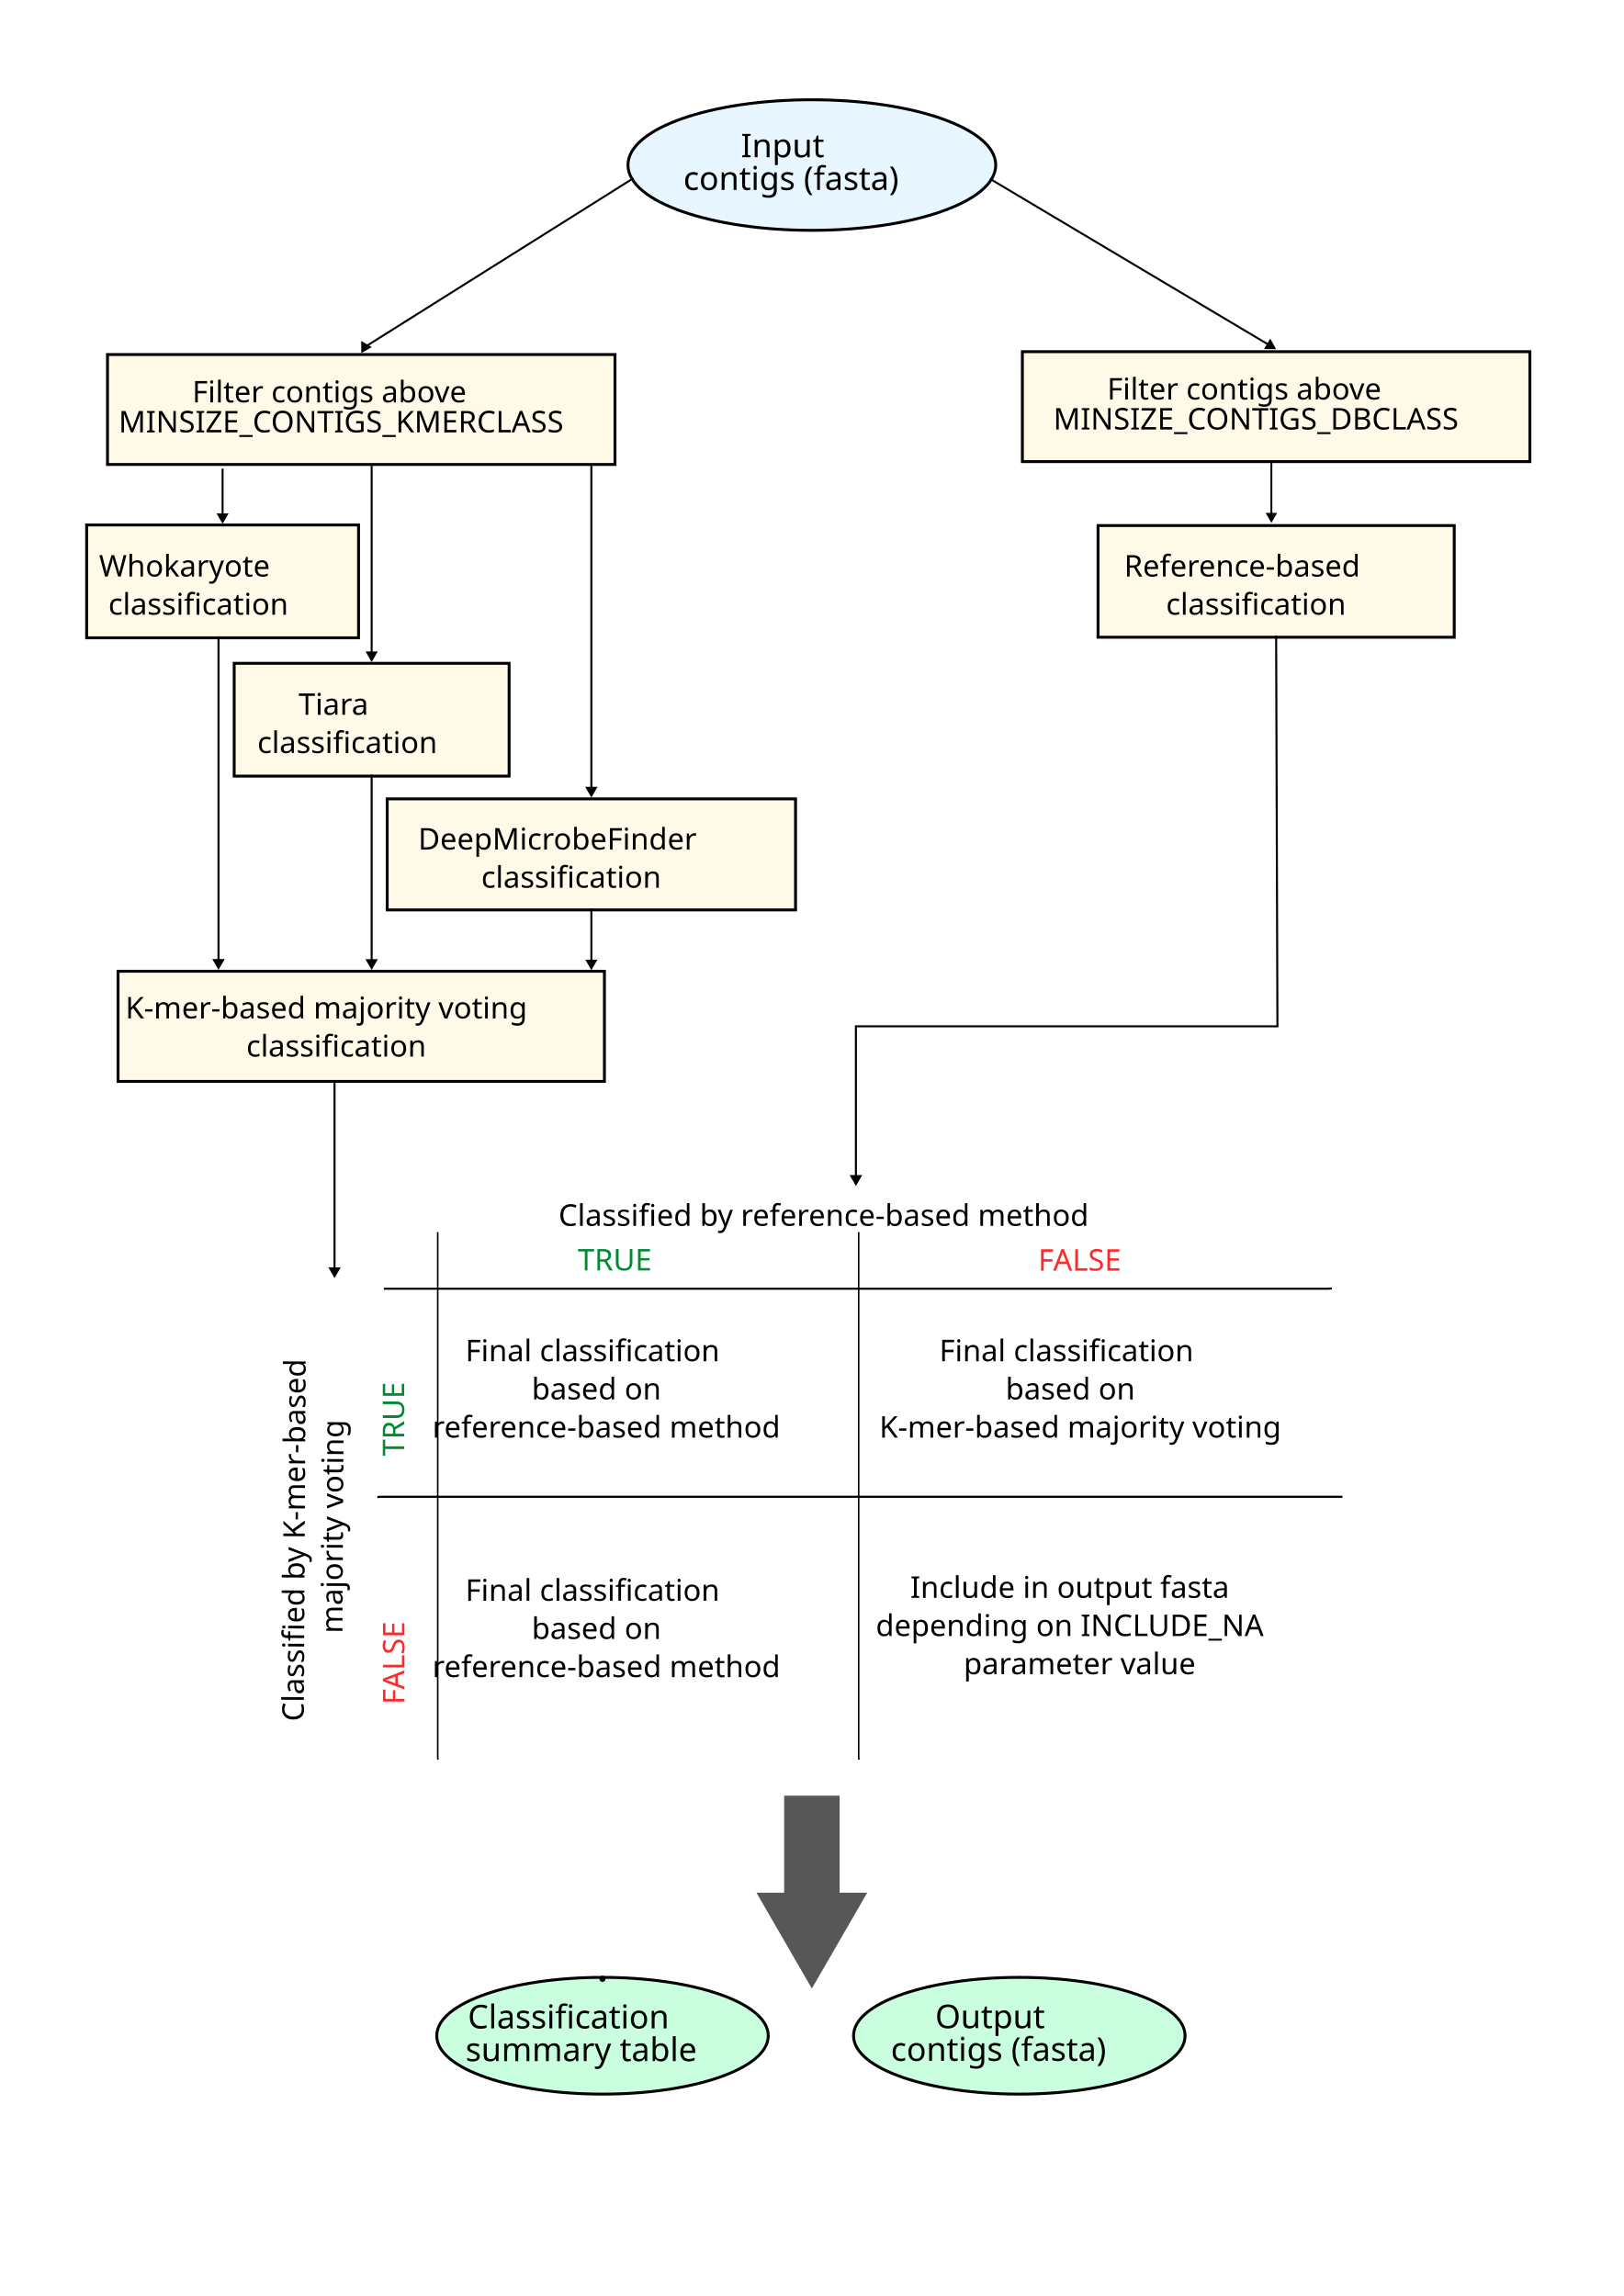
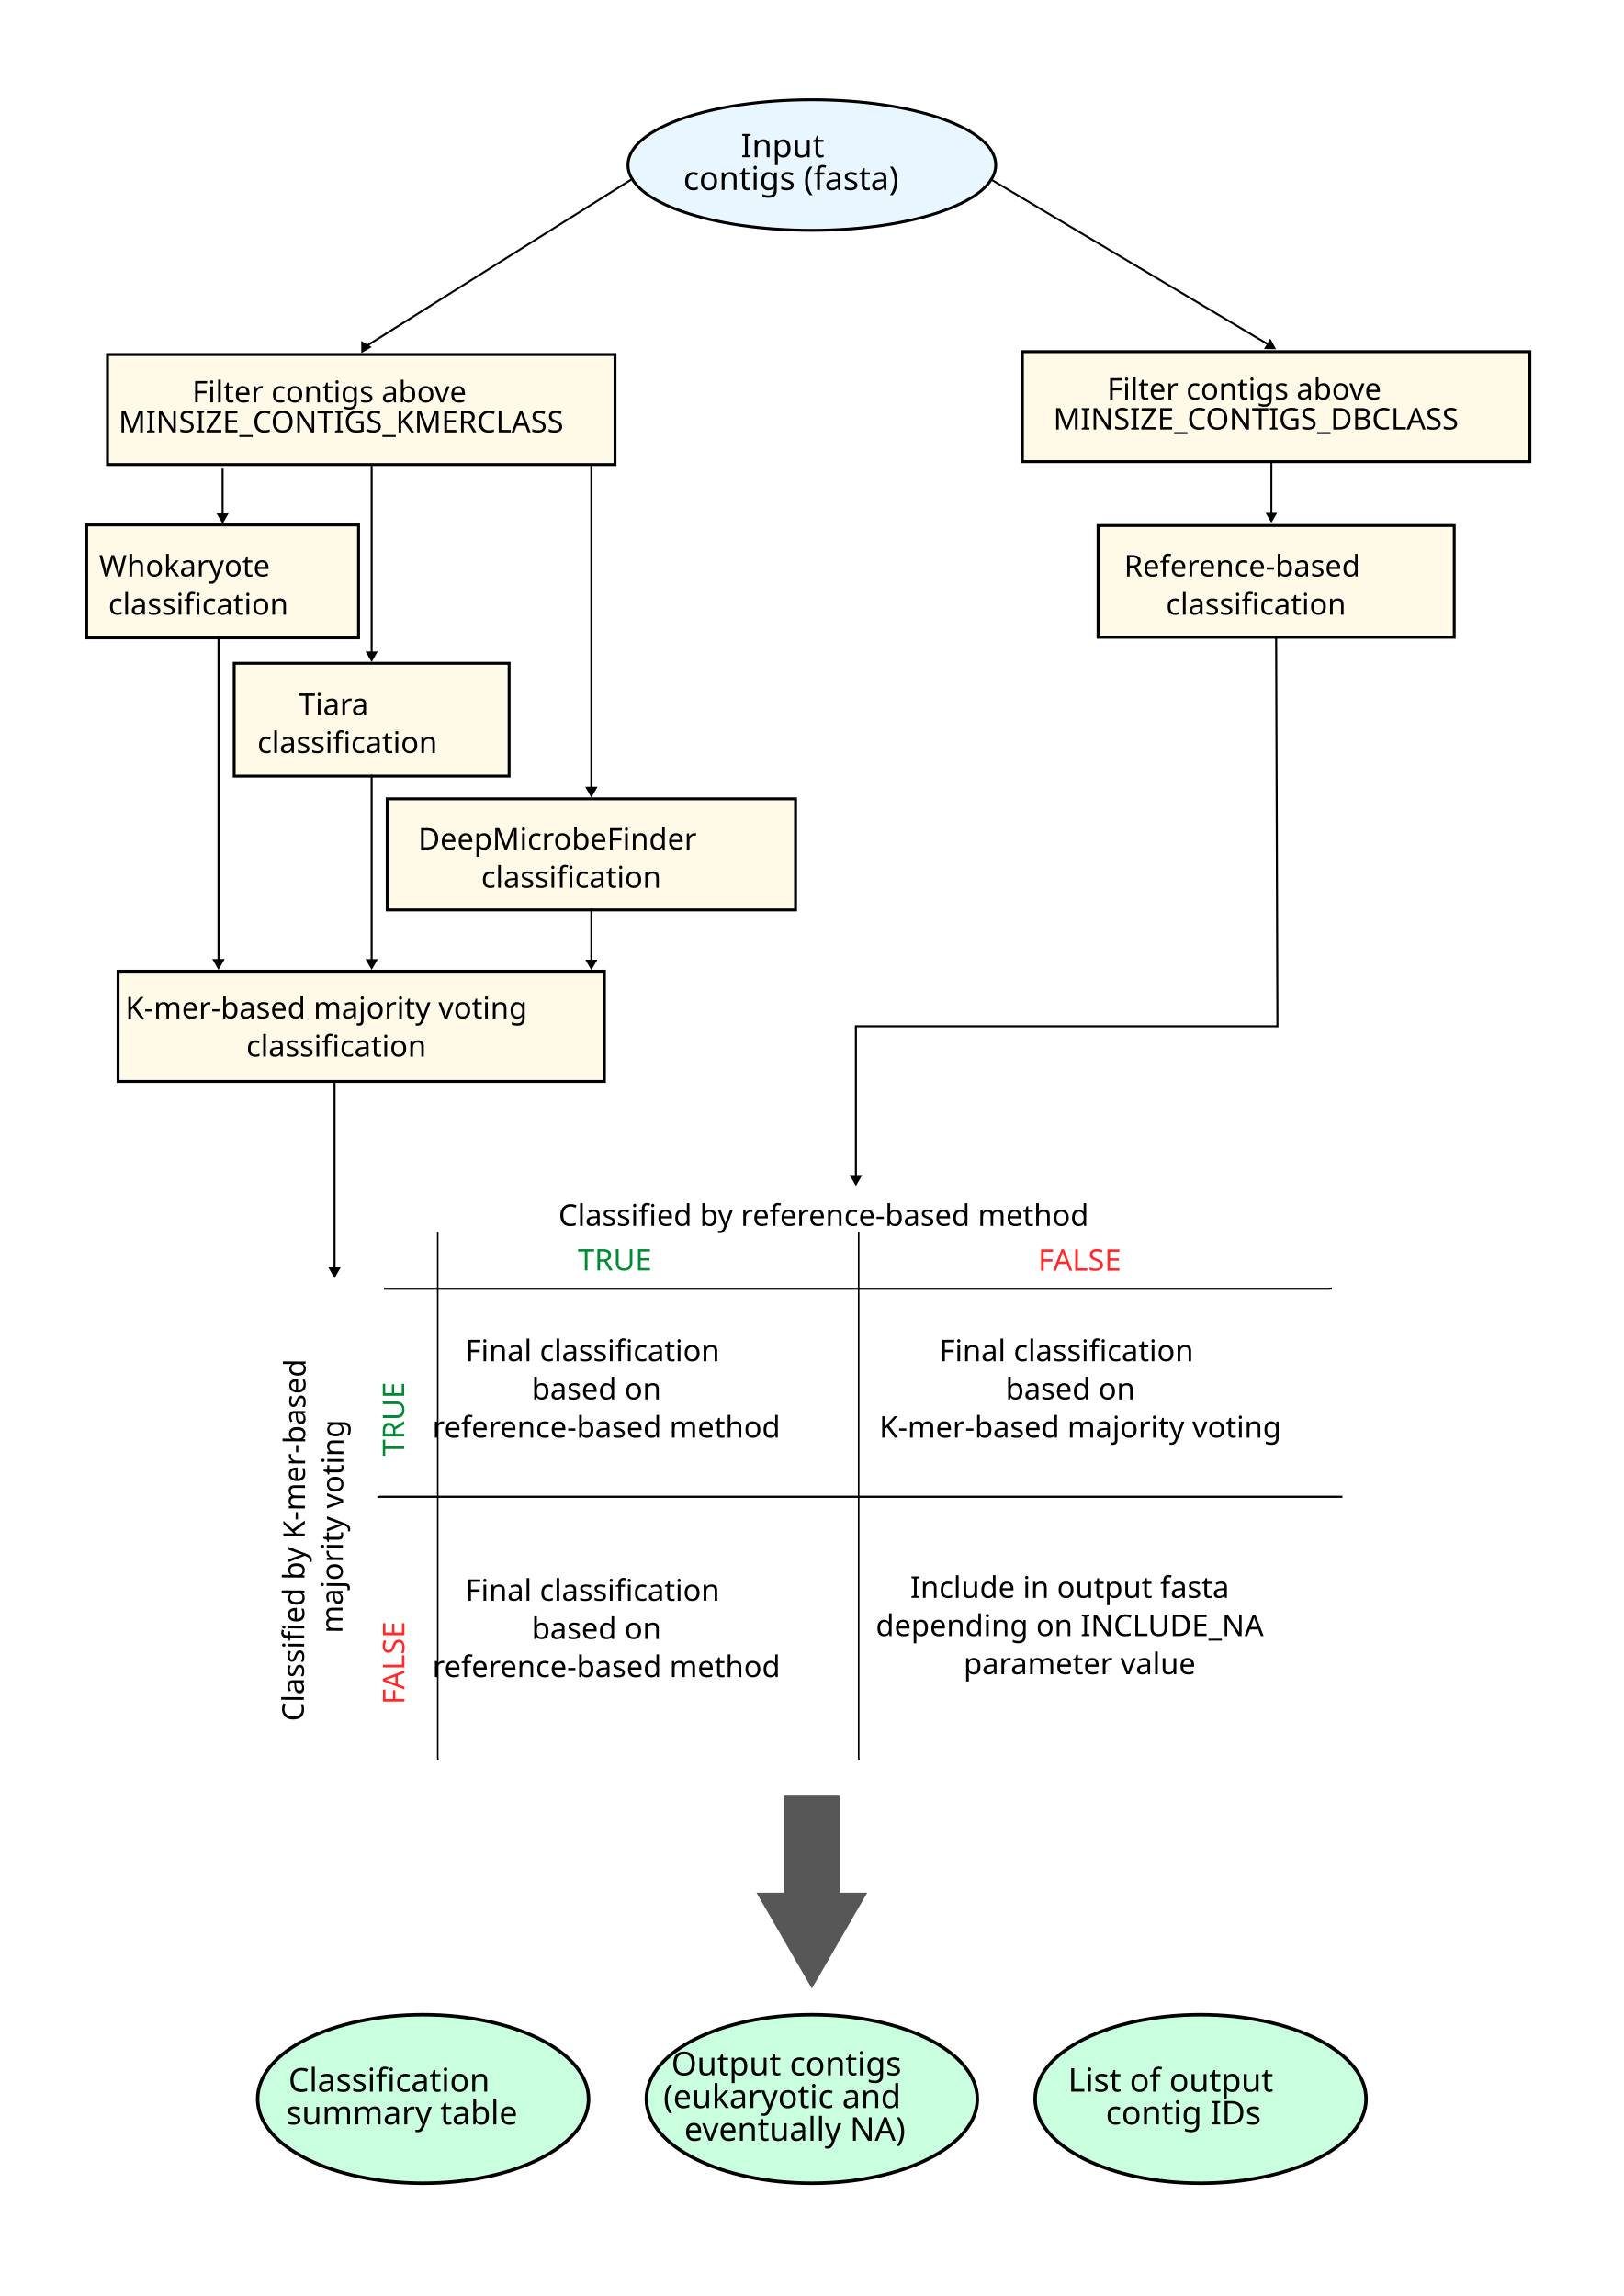
<svg xmlns="http://www.w3.org/2000/svg" width="210mm" height="297mm" viewBox="0 0 210 297" version="1.1" id="svg5">
  <defs id="defs2">
    <marker style="overflow:visible" id="marker6166" refX="0" refY="0" orient="auto-start-reverse" markerWidth="2" markerHeight="2" viewBox="0 0 5.324 6.155" preserveAspectRatio="xMidYMid">
      <path transform="scale(0.5)" style="fill:context-stroke;fill-rule:evenodd;stroke:context-stroke;stroke-width:1pt" d="M 5.77,0 -2.88,5 V -5 Z" id="path6164" />
    </marker>
    <rect x="283.023" y="967.16" width="11.486" height="24.534" id="rect6080" />
    <marker style="overflow:visible" id="marker5803" refX="0" refY="0" orient="auto-start-reverse" markerWidth="5.324" markerHeight="6.155" viewBox="0 0 5.324 6.155" preserveAspectRatio="xMidYMid">
      <path transform="scale(0.5)" style="fill:context-stroke;fill-rule:evenodd;stroke:context-stroke;stroke-width:1pt" d="M 5.77,0 -2.88,5 V -5 Z" id="path5801" />
    </marker>
    <marker style="overflow:visible" id="marker5020" refX="0" refY="0" orient="auto-start-reverse" markerWidth="5.324" markerHeight="6.155" viewBox="0 0 5.324 6.155" preserveAspectRatio="xMidYMid">
      <path transform="scale(0.5)" style="fill:context-stroke;fill-rule:evenodd;stroke:context-stroke;stroke-width:1pt" d="M 5.77,0 -2.88,5 V -5 Z" id="path5018" />
    </marker>
    <marker style="overflow:visible" id="marker4596" refX="0" refY="0" orient="auto-start-reverse" markerWidth="5.324" markerHeight="6.155" viewBox="0 0 5.324 6.155" preserveAspectRatio="xMidYMid">
      <path transform="scale(0.5)" style="fill:context-stroke;fill-rule:evenodd;stroke:context-stroke;stroke-width:1pt" d="M 5.77,0 -2.88,5 V -5 Z" id="path4594" />
    </marker>
    <marker style="overflow:visible" id="marker4456" refX="0" refY="0" orient="auto-start-reverse" markerWidth="5.324" markerHeight="6.155" viewBox="0 0 5.324 6.155" preserveAspectRatio="xMidYMid">
      <path transform="scale(0.5)" style="fill:context-stroke;fill-rule:evenodd;stroke:context-stroke;stroke-width:1pt" d="M 5.77,0 -2.88,5 V -5 Z" id="path4454" />
    </marker>
    <marker style="overflow:visible" id="marker4336" refX="0" refY="0" orient="auto-start-reverse" markerWidth="5.324" markerHeight="6.155" viewBox="0 0 5.324 6.155" preserveAspectRatio="xMidYMid">
      <path transform="scale(0.5)" style="fill:context-stroke;fill-rule:evenodd;stroke:context-stroke;stroke-width:1pt" d="M 5.77,0 -2.88,5 V -5 Z" id="path4334" />
    </marker>
    <marker style="overflow:visible" id="marker4234" refX="0" refY="0" orient="auto-start-reverse" markerWidth="5.324" markerHeight="6.155" viewBox="0 0 5.324 6.155" preserveAspectRatio="xMidYMid">
      <path transform="scale(0.5)" style="fill:context-stroke;fill-rule:evenodd;stroke:context-stroke;stroke-width:1pt" d="M 5.77,0 -2.88,5 V -5 Z" id="path4232" />
    </marker>
    <marker style="overflow:visible" id="marker4150" refX="0" refY="0" orient="auto-start-reverse" markerWidth="5.324" markerHeight="6.155" viewBox="0 0 5.324 6.155" preserveAspectRatio="xMidYMid">
      <path transform="scale(0.5)" style="fill:context-stroke;fill-rule:evenodd;stroke:context-stroke;stroke-width:1pt" d="M 5.77,0 -2.88,5 V -5 Z" id="path4148" />
    </marker>
    <marker style="overflow:visible" id="marker3144" refX="0" refY="0" orient="21,00" markerWidth="5.324" markerHeight="6.155" viewBox="0 0 5.324 6.155" preserveAspectRatio="xMidYMid">
      <path transform="scale(0.5)" style="fill:context-stroke;fill-rule:evenodd;stroke:context-stroke;stroke-width:1pt" d="M 5.77,0 -2.88,5 V -5 Z" id="path3142" />
    </marker>
    <marker style="overflow:visible" id="marker3096" refX="0" refY="0" orient="auto-start-reverse" markerWidth="5.324" markerHeight="6.155" viewBox="0 0 5.324 6.155" preserveAspectRatio="xMidYMid">
      <path transform="scale(0.5)" style="fill:context-stroke;fill-rule:evenodd;stroke:context-stroke;stroke-width:1pt" d="M 5.77,0 -2.88,5 V -5 Z" id="path3094" />
    </marker>
    <marker style="overflow:visible" id="TriangleStart" refX="0" refY="0" orient="auto-start-reverse" markerWidth="5.324" markerHeight="6.155" viewBox="0 0 5.324 6.155" preserveAspectRatio="xMidYMid">
      <path transform="scale(0.5)" style="fill:context-stroke;fill-rule:evenodd;stroke:context-stroke;stroke-width:1pt" d="M 5.77,0 -2.88,5 V -5 Z" id="path135" />
    </marker>
    <marker style="overflow:visible" id="marker4336-1" refX="0" refY="0" orient="auto-start-reverse" markerWidth="5.324" markerHeight="6.155" viewBox="0 0 5.324 6.155" preserveAspectRatio="xMidYMid">
      <path transform="scale(0.5)" style="fill:context-stroke;fill-rule:evenodd;stroke:context-stroke;stroke-width:1pt" d="M 5.77,0 -2.88,5 V -5 Z" id="path4334-7" />
    </marker>
  </defs>
  <g id="layer1">
    <ellipse style="fill:#e8f7ff;fill-opacity:1;stroke:#000000;stroke-width:0.75;stroke-dasharray:none;stroke-opacity:1;paint-order:stroke fill markers" id="path236" cx="105" cy="21.349" rx="23.595" ry="8.258" />
-     <ellipse style="fill:#c9ffde;fill-opacity:1;stroke:#000000;stroke-width:0.75;stroke-dasharray:none;stroke-opacity:1;paint-order:stroke fill markers" id="path236-2" cx="131.831" cy="263.334" rx="21.252" ry="7.363" />
+     <ellipse style="fill:#c9ffde;fill-opacity:1;stroke:#000000;stroke-width:0.901;stroke-dasharray:none;stroke-opacity:1;paint-order:stroke fill markers" id="path236-2" cx="105" cy="271.513" rx="21.176" ry="10.675" />
+     <ellipse style="fill:#c9ffde;fill-opacity:1;stroke:#000000;stroke-width:0.901;stroke-dasharray:none;stroke-opacity:1;paint-order:stroke fill markers" id="path236-2-5" cx="54.723" cy="271.513" rx="21.176" ry="10.675" />
+     <ellipse style="fill:#c9ffde;fill-opacity:1;stroke:#000000;stroke-width:0.901;stroke-dasharray:none;stroke-opacity:1;paint-order:stroke fill markers" id="path236-2-9" cx="155.277" cy="271.513" rx="21.176" ry="10.675" />
    <rect style="fill:#fffae8;fill-opacity:1;stroke:#000000;stroke-width:0.75;stroke-dasharray:none;stroke-opacity:1;paint-order:stroke fill markers" id="rect1784" width="65.263" height="13.845" x="14.089" y="46.05" />
    <rect style="fill:#fffae8;fill-opacity:1;stroke:#000000;stroke-width:0.75;stroke-dasharray:none;stroke-opacity:1;paint-order:stroke fill markers" id="rect1784-4" width="65.263" height="13.845" x="132.416" y="45.679" />
    <rect style="fill:#fffae8;fill-opacity:1;stroke:#000000;stroke-width:0.75;stroke-dasharray:none;stroke-opacity:1;paint-order:stroke fill markers" id="rect1784-3-6" width="34.792" height="14.221" x="11.394" y="68.096" />
    <rect style="fill:#fffae8;fill-opacity:1;stroke:#000000;stroke-width:0.75;stroke-dasharray:none;stroke-opacity:1;paint-order:stroke fill markers" id="rect1784-3-7" width="35.182" height="14.215" x="30.476" y="85.991" />
    <rect style="fill:#fffae8;fill-opacity:1;stroke:#000000;stroke-width:0.75;stroke-dasharray:none;stroke-opacity:1;paint-order:stroke fill markers" id="rect1784-3-5" width="52.439" height="13.988" x="50.264" y="103.527" />
    <rect style="fill:#fffae8;fill-opacity:1;stroke:#000000;stroke-width:0.75;stroke-dasharray:none;stroke-opacity:1;paint-order:stroke fill markers" id="rect1784-3-3" width="62.53" height="13.875" x="15.455" y="125.824" />
    <rect style="fill:#fffae8;fill-opacity:1;stroke:#000000;stroke-width:0.75;stroke-dasharray:none;stroke-opacity:1;paint-order:stroke fill markers" id="rect1784-3-56-5" width="45.692" height="14.071" x="142.202" y="68.171" />
    <text xml:space="preserve" style="font-style:normal;font-weight:normal;font-size:4.233px;line-height:1;font-family:sans-serif;text-align:center;letter-spacing:0px;word-spacing:0.132px;text-anchor:middle;fill:#000000;fill-opacity:1;stroke:none;stroke-width:0.265" x="105.065" y="20.335" id="text2010">
      <tspan id="tspan2008" style="font-size:4.233px;text-align:center;text-anchor:middle;stroke-width:0.265" x="105.065" y="20.335">Input</tspan>
      <tspan style="font-size:4.233px;text-align:center;text-anchor:middle;stroke-width:0.265" x="105.065" y="24.569" id="tspan2062">contigs (fasta)</tspan>
    </text>
-     <text xml:space="preserve" style="font-style:normal;font-weight:normal;font-size:4.233px;line-height:1;font-family:sans-serif;text-align:center;letter-spacing:0px;word-spacing:0.132px;text-anchor:middle;fill:#000000;fill-opacity:1;stroke:none;stroke-width:0.265" x="131.896" y="262.348" id="text2010-7">
-       <tspan id="tspan2008-2" style="font-size:4.233px;text-align:center;text-anchor:middle;stroke-width:0.265" x="131.896" y="262.348">Output</tspan>
-       <tspan style="font-size:4.233px;text-align:center;text-anchor:middle;stroke-width:0.265" x="131.896" y="266.582" id="tspan2062-26">contigs (fasta)</tspan>
+     <text xml:space="preserve" style="font-style:normal;font-weight:normal;font-size:4.233px;line-height:1;font-family:sans-serif;text-align:center;letter-spacing:0px;word-spacing:0.132px;text-anchor:middle;fill:#000000;fill-opacity:1;stroke:none;stroke-width:0.265" x="105.557" y="268.447" id="text2010-7">
+       <tspan style="font-size:4.233px;text-align:center;text-anchor:middle;stroke-width:0.265" x="105.557" y="268.447" id="tspan2062-26">Output contigs</tspan>
+       <tspan style="font-size:4.233px;text-align:center;text-anchor:middle;stroke-width:0.265" x="105.557" y="272.68" id="tspan7936">(eukaryotic and </tspan>
+       <tspan style="font-size:4.233px;text-align:center;text-anchor:middle;stroke-width:0.265" x="105.557" y="276.914" id="tspan7942">eventually NA)</tspan>
    </text>
-     <ellipse style="fill:#c9ffde;fill-opacity:1;stroke:#000000;stroke-width:0.75;stroke-dasharray:none;stroke-opacity:1;paint-order:stroke fill markers" id="path236-2-1" cx="77.924" cy="263.334" rx="21.252" ry="7.363" />
-     <text xml:space="preserve" style="font-style:normal;font-weight:normal;font-size:4.233px;line-height:1;font-family:sans-serif;text-align:center;letter-spacing:0px;word-spacing:0.132px;text-anchor:middle;fill:#000000;fill-opacity:1;stroke:none;stroke-width:0.265" x="77.922" y="262.386" id="text2010-7-0">
-       <tspan style="font-size:4.233px;text-align:center;text-anchor:middle;stroke-width:0.265" x="77.922" y="262.386" id="tspan2062-26-1">Classification </tspan>
-       <tspan style="font-size:4.233px;text-align:center;text-anchor:middle;stroke-width:0.265" x="77.922" y="266.619" id="tspan6152">summary table</tspan>
+     <text xml:space="preserve" style="font-style:normal;font-weight:normal;font-size:4.233px;line-height:1;font-family:sans-serif;text-align:center;letter-spacing:0px;word-spacing:0.132px;text-anchor:middle;fill:#000000;fill-opacity:1;stroke:none;stroke-width:0.265" x="54.721" y="270.564" id="text2010-7-0">
+       <tspan style="font-size:4.233px;text-align:center;text-anchor:middle;stroke-width:0.265" x="54.721" y="270.564" id="tspan2062-26-1">Classification </tspan>
+       <tspan style="font-size:4.233px;text-align:center;text-anchor:middle;stroke-width:0.265" x="54.721" y="274.797" id="tspan6152">summary table</tspan>
+     </text>
+     <text xml:space="preserve" style="font-style:normal;font-weight:normal;font-size:4.233px;line-height:1;font-family:sans-serif;text-align:center;letter-spacing:0px;word-spacing:0.132px;text-anchor:middle;fill:#000000;fill-opacity:1;stroke:none;stroke-width:0.265" x="155.808" y="270.564" id="text2010-7-0-4">
+       <tspan style="font-size:4.233px;text-align:center;text-anchor:middle;stroke-width:0.265" x="155.808" y="270.564" id="tspan6152-0">List of output </tspan>
+       <tspan style="font-size:4.233px;text-align:center;text-anchor:middle;stroke-width:0.265" x="155.808" y="274.797" id="tspan8015">contig IDs</tspan>
    </text>
    <text xml:space="preserve" style="font-style:normal;font-weight:normal;font-size:3.881px;line-height:1;font-family:sans-serif;text-align:center;letter-spacing:0px;word-spacing:0.132px;text-anchor:middle;fill:#000000;fill-opacity:1;stroke:none;stroke-width:0.265" x="46.638" y="52.049" id="text2010-9">
      <tspan style="font-size:3.881px;text-align:center;text-anchor:middle;stroke-width:0.265" x="46.638" y="52.049" id="tspan2062-2">Filter contigs above </tspan>
      <tspan style="font-size:3.881px;text-align:center;text-anchor:middle;stroke-width:0.265" x="46.638" y="55.929" id="tspan2102">MINSIZE_CONTIGS_KMERCLASS</tspan>
    </text>
    <text xml:space="preserve" style="font-style:normal;font-weight:normal;font-size:4.939px;line-height:1;font-family:sans-serif;text-align:center;letter-spacing:0px;word-spacing:0.132px;text-anchor:middle;fill:#000000;fill-opacity:1;stroke:none;stroke-width:0.265" x="28.864" y="69.64" id="text2010-9-3">
      <tspan style="text-align:center;text-anchor:middle;stroke-width:0.265" x="28.864" y="69.64" id="tspan2102-0" />
      <tspan style="font-size:3.881px;text-align:center;text-anchor:middle;stroke-width:0.265" x="28.864" y="74.579" id="tspan2170">Whokaryote </tspan>
      <tspan style="font-size:3.881px;text-align:center;text-anchor:middle;stroke-width:0.265" x="28.864" y="79.517" id="tspan2172">classification</tspan>
    </text>
    <text xml:space="preserve" style="font-style:normal;font-weight:normal;font-size:4.939px;line-height:1;font-family:sans-serif;text-align:center;letter-spacing:0px;word-spacing:0.132px;text-anchor:middle;fill:#000000;fill-opacity:1;stroke:none;stroke-width:0.265" x="48.14" y="87.531" id="text2010-9-3-6">
      <tspan style="text-align:center;text-anchor:middle;stroke-width:0.265" x="48.14" y="87.531" id="tspan2102-0-2" />
      <tspan style="font-size:3.881px;text-align:center;text-anchor:middle;stroke-width:0.265" x="48.14" y="92.47" id="tspan2170-6">Tiara </tspan>
      <tspan style="font-size:3.881px;text-align:center;text-anchor:middle;stroke-width:0.265" x="48.14" y="97.409" id="tspan2172-1">classification</tspan>
    </text>
    <text xml:space="preserve" style="font-style:normal;font-weight:normal;font-size:4.939px;line-height:1;font-family:sans-serif;text-align:center;letter-spacing:0px;word-spacing:0.132px;text-anchor:middle;fill:#000000;fill-opacity:1;stroke:none;stroke-width:0.265" x="77.092" y="104.954" id="text2010-9-3-8">
      <tspan style="text-align:center;text-anchor:middle;stroke-width:0.265" x="77.092" y="104.954" id="tspan2102-0-7" />
      <tspan style="font-size:3.881px;text-align:center;text-anchor:middle;stroke-width:0.265" x="77.092" y="109.893" id="tspan2170-9">DeepMicrobeFinder </tspan>
      <tspan style="font-size:3.881px;text-align:center;text-anchor:middle;stroke-width:0.265" x="77.092" y="114.831" id="tspan2172-2">classification</tspan>
    </text>
    <text xml:space="preserve" style="font-style:normal;font-weight:normal;font-size:4.939px;line-height:1;font-family:sans-serif;text-align:center;letter-spacing:0px;word-spacing:0.132px;text-anchor:middle;fill:#000000;fill-opacity:1;stroke:none;stroke-width:0.265" x="165.656" y="69.64" id="text2010-9-3-8-9">
      <tspan style="text-align:center;text-anchor:middle;stroke-width:0.265" x="165.656" y="69.64" id="tspan2102-0-7-22" />
      <tspan style="font-size:3.881px;text-align:center;text-anchor:middle;stroke-width:0.265" x="165.656" y="74.579" id="tspan2170-9-8">Reference-based </tspan>
      <tspan style="font-size:3.881px;text-align:center;text-anchor:middle;stroke-width:0.265" x="165.656" y="79.517" id="tspan2172-2-9">classification</tspan>
    </text>
    <text xml:space="preserve" style="font-style:normal;font-weight:normal;font-size:4.939px;line-height:1;font-family:sans-serif;text-align:center;letter-spacing:0px;word-spacing:0.132px;text-anchor:middle;fill:#000000;fill-opacity:1;stroke:none;stroke-width:0.265" x="46.706" y="126.799" id="text2010-9-3-8-0">
      <tspan style="text-align:center;text-anchor:middle;stroke-width:0.265" x="46.706" y="126.799" id="tspan2102-0-7-2" />
      <tspan style="font-size:3.881px;text-align:center;text-anchor:middle;stroke-width:0.265" x="46.706" y="131.738" id="tspan2170-9-3">K-mer-based majority voting</tspan>
      <tspan style="font-size:3.881px;text-align:center;text-anchor:middle;stroke-width:0.265" x="46.706" y="136.677" id="tspan2172-2-7">classification</tspan>
    </text>
    <text xml:space="preserve" style="font-style:normal;font-weight:normal;font-size:3.881px;line-height:1;font-family:sans-serif;text-align:center;letter-spacing:0px;word-spacing:0.132px;text-anchor:middle;fill:#000000;fill-opacity:1;stroke:none;stroke-width:0.265" x="164.965" y="51.678" id="text2010-9-7">
      <tspan style="font-size:3.881px;text-align:center;text-anchor:middle;stroke-width:0.265" x="164.965" y="51.678" id="tspan2062-2-0">Filter contigs above </tspan>
      <tspan style="font-size:3.881px;text-align:center;text-anchor:middle;stroke-width:0.265" x="164.965" y="55.559" id="tspan2102-9">MINSIZE_CONTIGS_DBCLASS</tspan>
    </text>
    <path style="fill:none;stroke:#000000;stroke-width:0.256px;stroke-linecap:butt;stroke-linejoin:miter;stroke-opacity:1;marker-end:url(#marker3144)" d="M 81.919,23.052 47.177,44.895 v 0" id="path2855" />
    <path style="fill:none;stroke:#000000;stroke-width:0.253px;stroke-linecap:butt;stroke-linejoin:miter;stroke-opacity:1;marker-end:url(#marker4596)" d="m 28.79,60.616 v 6.249" id="path2857" />
    <path style="fill:none;stroke:#000000;stroke-width:0.258px;stroke-linecap:butt;stroke-linejoin:miter;stroke-opacity:1;marker-start:url(#marker5020)" d="M 48.067,84.723 V 60.251" id="path2859" />
    <path style="fill:none;stroke:#000000;stroke-width:0.261px;stroke-linecap:butt;stroke-linejoin:miter;stroke-opacity:1;marker-start:url(#marker4150)" d="M 76.484,102.24 V 60.251" id="path2861" />
    <path style="fill:none;stroke:#000000;stroke-width:0.262px;stroke-linecap:butt;stroke-linejoin:miter;stroke-opacity:1;marker-end:url(#marker4456)" d="M 28.261,82.317 V 124.526" id="path2863" />
    <path style="fill:none;stroke:#000000;stroke-width:0.261px;stroke-linecap:butt;stroke-linejoin:miter;stroke-opacity:1;marker-end:url(#marker4336)" d="m 48.067,100.206 v 24.331" id="path2867" />
    <path style="fill:none;stroke:#000000;stroke-width:0.261px;stroke-linecap:butt;stroke-linejoin:miter;stroke-opacity:1;marker-end:url(#marker4336-1)" d="m 43.267,140.073 v 24.331" id="path2867-2" />
    <path style="fill:none;stroke:#000000;stroke-width:0.253px;stroke-linecap:butt;stroke-linejoin:miter;stroke-opacity:1;marker-end:url(#marker4234)" d="m 76.484,117.515 v 7.077" id="path2869" />
    <path style="fill:none;stroke:#000000;stroke-width:0.256px;stroke-linecap:butt;stroke-linejoin:miter;stroke-opacity:1;marker-end:url(#marker3096)" d="m 128.034,23.13 36.233,21.577" id="path2871" />
    <path style="fill:none;stroke:#000000;stroke-width:0.242px;stroke-linecap:butt;stroke-linejoin:miter;stroke-opacity:1;marker-end:url(#TriangleStart)" d="m 164.432,59.525 v 7.25" id="path2873" />
    <g id="g5647" transform="translate(-1.451404,4.7625)">
      <text xml:space="preserve" style="font-style:normal;font-weight:normal;font-size:4.939px;line-height:1;font-family:sans-serif;text-align:center;letter-spacing:0px;word-spacing:0.132px;text-anchor:middle;fill:#000000;fill-opacity:1;stroke:none;stroke-width:0.265" x="112.476" y="153.81" id="text2010-9-3-8-0-4">
        <tspan style="font-size:3.881px;text-align:center;text-anchor:middle;stroke-width:0.265" x="112.476" y="153.81" id="tspan2172-2-7-5">Classified by reference-based method</tspan>
      </text>
      <text xml:space="preserve" style="font-style:normal;font-weight:normal;font-size:4.939px;line-height:1;font-family:sans-serif;text-align:center;letter-spacing:0px;word-spacing:0.132px;text-anchor:middle;fill:#000000;fill-opacity:1;stroke:none;stroke-width:0.265" x="84.369" y="171.322" id="text2010-9-3-8-0-4-49">
        <tspan style="font-size:3.881px;text-align:center;text-anchor:middle;stroke-width:0.265" x="84.369" y="171.322" id="tspan2172-2-7-5-2">Final classification </tspan>
        <tspan style="font-size:3.881px;text-align:center;text-anchor:middle;stroke-width:0.265" x="84.369" y="176.261" id="tspan5480">based on</tspan>
        <tspan style="font-size:3.881px;text-align:center;text-anchor:middle;stroke-width:0.265" x="84.369" y="181.2" id="tspan5478">reference-based method</tspan>
      </text>
      <text xml:space="preserve" style="font-style:normal;font-weight:normal;font-size:4.939px;line-height:1;font-family:sans-serif;text-align:center;letter-spacing:0px;word-spacing:0.132px;text-anchor:middle;fill:#000000;fill-opacity:1;stroke:none;stroke-width:0.265" x="84.369" y="202.307" id="text2010-9-3-8-0-4-49-2">
        <tspan style="font-size:3.881px;text-align:center;text-anchor:middle;stroke-width:0.265" x="84.369" y="202.307" id="tspan2172-2-7-5-2-66">Final classification </tspan>
        <tspan style="font-size:3.881px;text-align:center;text-anchor:middle;stroke-width:0.265" x="84.369" y="207.246" id="tspan5480-4">based on</tspan>
        <tspan style="font-size:3.881px;text-align:center;text-anchor:middle;stroke-width:0.265" x="84.369" y="212.185" id="tspan5478-95">reference-based method</tspan>
      </text>
      <text xml:space="preserve" style="font-style:normal;font-weight:normal;font-size:4.939px;line-height:1;font-family:sans-serif;text-align:center;letter-spacing:0px;word-spacing:0.132px;text-anchor:middle;fill:#000000;fill-opacity:1;stroke:none;stroke-width:0.265" x="145.587" y="201.931" id="text2010-9-3-8-0-4-49-2-0">
        <tspan style="font-size:3.881px;text-align:center;text-anchor:middle;stroke-width:0.265" x="145.587" y="201.931" id="tspan5478-95-7">Include in output fasta</tspan>
        <tspan style="font-size:3.881px;text-align:center;text-anchor:middle;stroke-width:0.265" x="145.587" y="206.87" id="tspan5610">depending on INCLUDE_NA</tspan>
        <tspan style="font-size:3.881px;text-align:center;text-anchor:middle;stroke-width:0.265" x="145.587" y="211.809" id="tspan5612">parameter value</tspan>
      </text>
      <text xml:space="preserve" style="font-style:normal;font-weight:normal;font-size:4.939px;line-height:1;font-family:sans-serif;text-align:center;letter-spacing:0px;word-spacing:0.132px;text-anchor:middle;fill:#000000;fill-opacity:1;stroke:none;stroke-width:0.265" x="145.664" y="171.322" id="text2010-9-3-8-0-4-49-0">
        <tspan style="font-size:3.881px;text-align:center;text-anchor:middle;stroke-width:0.265" x="145.664" y="171.322" id="tspan2172-2-7-5-2-6">Final classification </tspan>
        <tspan style="font-size:3.881px;text-align:center;text-anchor:middle;stroke-width:0.265" x="145.664" y="176.261" id="tspan5480-8">based on</tspan>
        <tspan style="font-size:3.881px;text-align:center;text-anchor:middle;stroke-width:0.265" x="145.664" y="181.2" id="tspan5478-9">K-mer-based majority voting</tspan>
      </text>
      <text xml:space="preserve" style="font-style:normal;font-weight:normal;font-size:3.881px;line-height:1;font-family:sans-serif;text-align:center;letter-spacing:0px;word-spacing:0.132px;text-anchor:middle;fill:#008a33;fill-opacity:1;stroke:none;stroke-width:0.265" x="84.499" y="159.579" id="text2010-9-3-8-0-4-43">
        <tspan style="font-size:3.881px;text-align:center;text-anchor:middle;fill:#008a33;fill-opacity:1;stroke-width:0.265" x="84.499" y="159.579" id="tspan2172-2-7-5-0">TRUE</tspan>
      </text>
      <text xml:space="preserve" style="font-style:normal;font-weight:normal;font-size:3.881px;line-height:1;font-family:sans-serif;text-align:center;letter-spacing:0px;word-spacing:0.132px;text-anchor:middle;fill:#008a33;fill-opacity:1;stroke:none;stroke-width:0.265" x="-175.265" y="53.728" id="text2010-9-3-8-0-4-43-6" transform="rotate(-90)">
        <tspan style="font-size:3.881px;text-align:center;text-anchor:middle;fill:#008a33;fill-opacity:1;stroke-width:0.265" x="-175.265" y="53.728" id="tspan2172-2-7-5-0-88">TRUE</tspan>
      </text>
      <text xml:space="preserve" style="font-style:normal;font-weight:normal;font-size:3.881px;line-height:1;font-family:sans-serif;text-align:center;letter-spacing:0px;word-spacing:0.132px;text-anchor:middle;fill:#ff2929;fill-opacity:1;stroke:none;stroke-width:0.265" x="144.622" y="159.605" id="text2010-9-3-8-0-4-43-7">
        <tspan style="font-size:3.881px;text-align:center;text-anchor:middle;fill:#ff2929;fill-opacity:1;stroke-width:0.265" x="144.622" y="159.605" id="tspan2172-2-7-5-0-8">FALSE</tspan>
      </text>
      <text xml:space="preserve" style="font-style:normal;font-weight:normal;font-size:3.881px;line-height:1;font-family:sans-serif;text-align:center;letter-spacing:0px;word-spacing:0.132px;text-anchor:middle;fill:#ff2929;fill-opacity:1;stroke:none;stroke-width:0.265" x="-206.817" y="53.754" id="text2010-9-3-8-0-4-43-7-3" transform="rotate(-90)">
        <tspan style="font-size:3.881px;text-align:center;text-anchor:middle;fill:#ff2929;fill-opacity:1;stroke-width:0.265" x="-206.817" y="53.754" id="tspan2172-2-7-5-0-8-1">FALSE</tspan>
      </text>
      <text xml:space="preserve" style="font-style:normal;font-weight:normal;font-size:4.939px;line-height:1;font-family:sans-serif;text-align:center;letter-spacing:0px;word-spacing:0.132px;text-anchor:middle;fill:#000000;fill-opacity:1;stroke:none;stroke-width:0.265" x="-187.952" y="41.912" id="text2010-9-3-8-0-4-4" transform="rotate(-89.69035)">
        <tspan style="font-size:3.881px;text-align:center;text-anchor:middle;stroke-width:0.265" x="-187.952" y="41.912" id="tspan2172-2-7-5-7">Classified by K-mer-based </tspan>
        <tspan style="font-size:3.881px;text-align:center;text-anchor:middle;stroke-width:0.265" x="-187.952" y="46.851" id="tspan5289">majority voting</tspan>
      </text>
      <path style="fill:none;stroke:#000000;stroke-width:0.265px;stroke-linecap:butt;stroke-linejoin:miter;stroke-opacity:1" d="M 51.101,161.94 H 173.287 l 0.416,-0.042" id="path5192" />
      <path style="fill:none;stroke:#000000;stroke-width:0.2px;stroke-linecap:butt;stroke-linejoin:miter;stroke-opacity:1" d="m 58.063,154.62 v 68.014 l 0.043,0.232" id="path5192-7" />
      <path style="fill:none;stroke:#000000;stroke-width:0.2px;stroke-linecap:butt;stroke-linejoin:miter;stroke-opacity:1" d="m 112.508,154.617 v 68.014 l 0.043,0.232" id="path5192-7-4" />
      <path style="fill:none;stroke:#000000;stroke-width:0.271px;stroke-linecap:butt;stroke-linejoin:miter;stroke-opacity:1" d="M 175.078,188.853 H 50.679 l -0.423,0.043" id="path5192-7-4-4" />
    </g>
    <path style="fill:none;stroke:#000000;stroke-width:0.265px;stroke-linecap:butt;stroke-linejoin:miter;stroke-opacity:1;marker-end:url(#marker5803)" d="m 165.048,82.242 0.167,50.519 h -54.516 v 19.713" id="path5799" />
-     <text xml:space="preserve" transform="scale(0.2645833)" id="text6078" style="fill:black;fill-opacity:1;stroke:none;font-family:sans-serif;font-style:normal;font-weight:normal;font-size:18.667px;line-height:0;letter-spacing:83.83px;word-spacing:15.4px;white-space:pre;shape-inside:url(#rect6080)" />
-     <circle id="path6154" style="fill:#000000;stroke:none;stroke-width:0.265" cx="77.924" cy="255.972" r="0.397" />
+     <text xml:space="preserve" transform="scale(0.2645833)" id="text6078" style="font-style:normal;font-weight:normal;font-size:18.667px;line-height:0;font-family:sans-serif;letter-spacing:83.83px;word-spacing:15.4px;white-space:pre;shape-inside:url(#rect6080);display:inline;fill:#000000;fill-opacity:1;stroke:none" />
    <path style="fill:none;stroke:#575757;stroke-width:7.165;stroke-linecap:butt;stroke-linejoin:miter;stroke-dasharray:none;stroke-opacity:1;marker-end:url(#marker6166)" d="m 105,232.278 v 16.683" id="path6162" />
  </g>
</svg>
